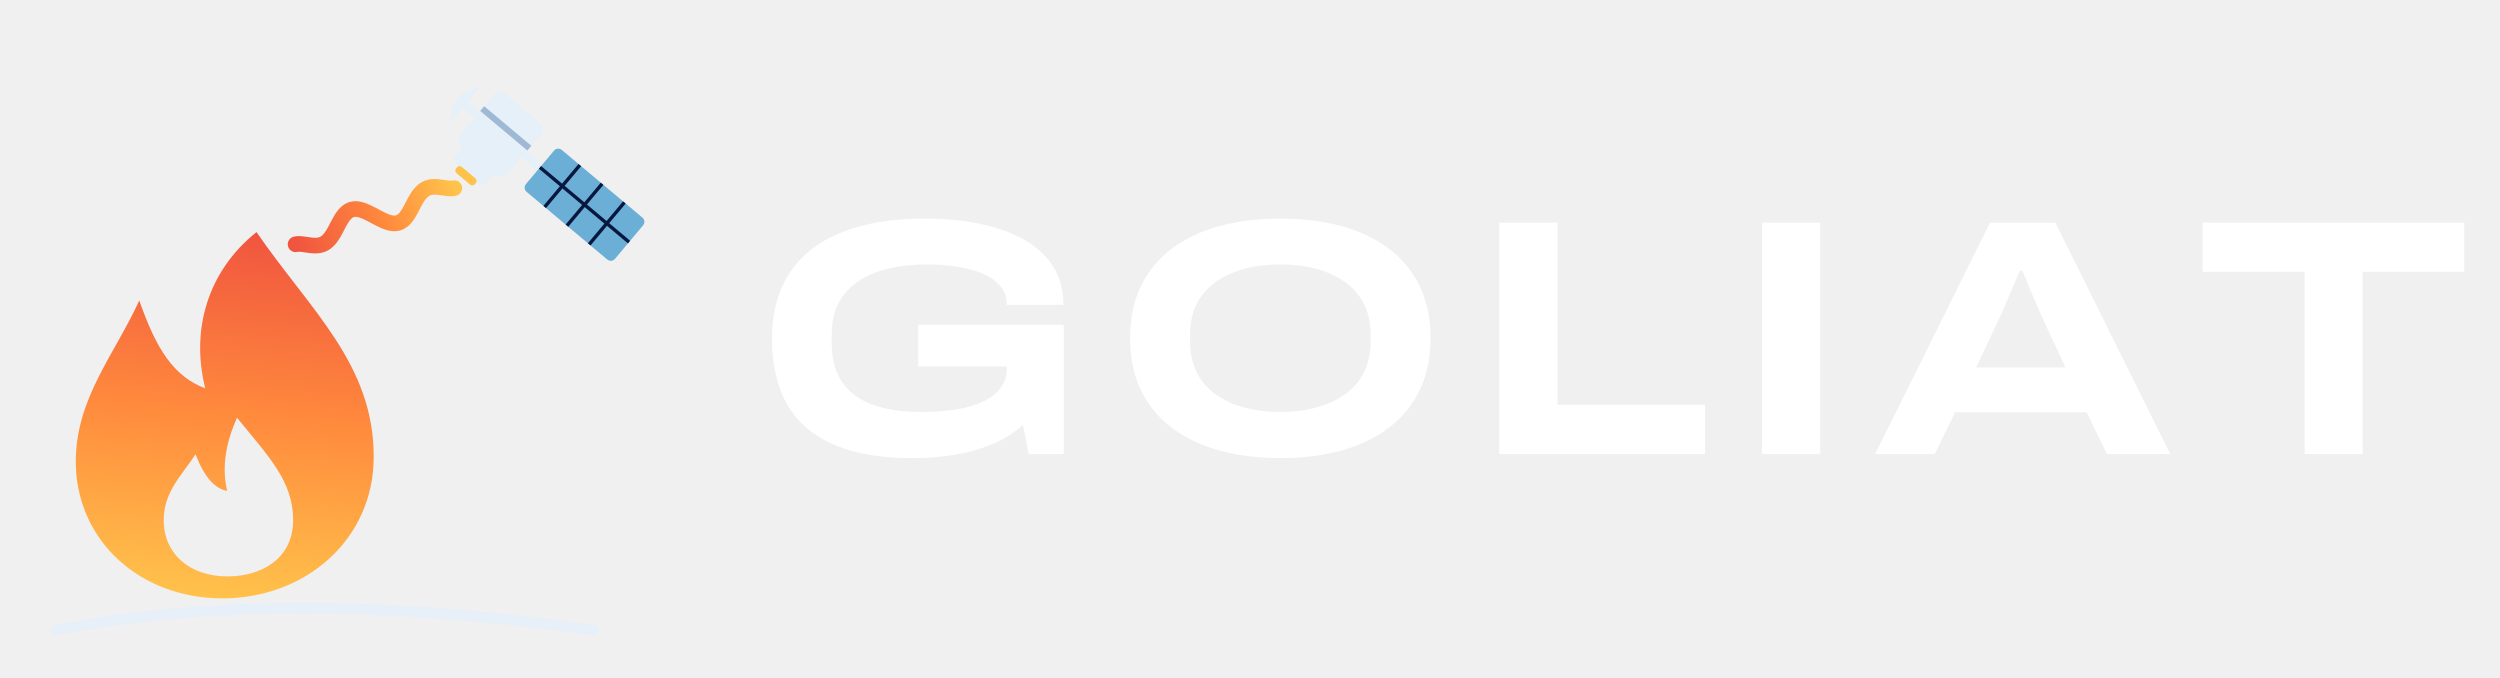
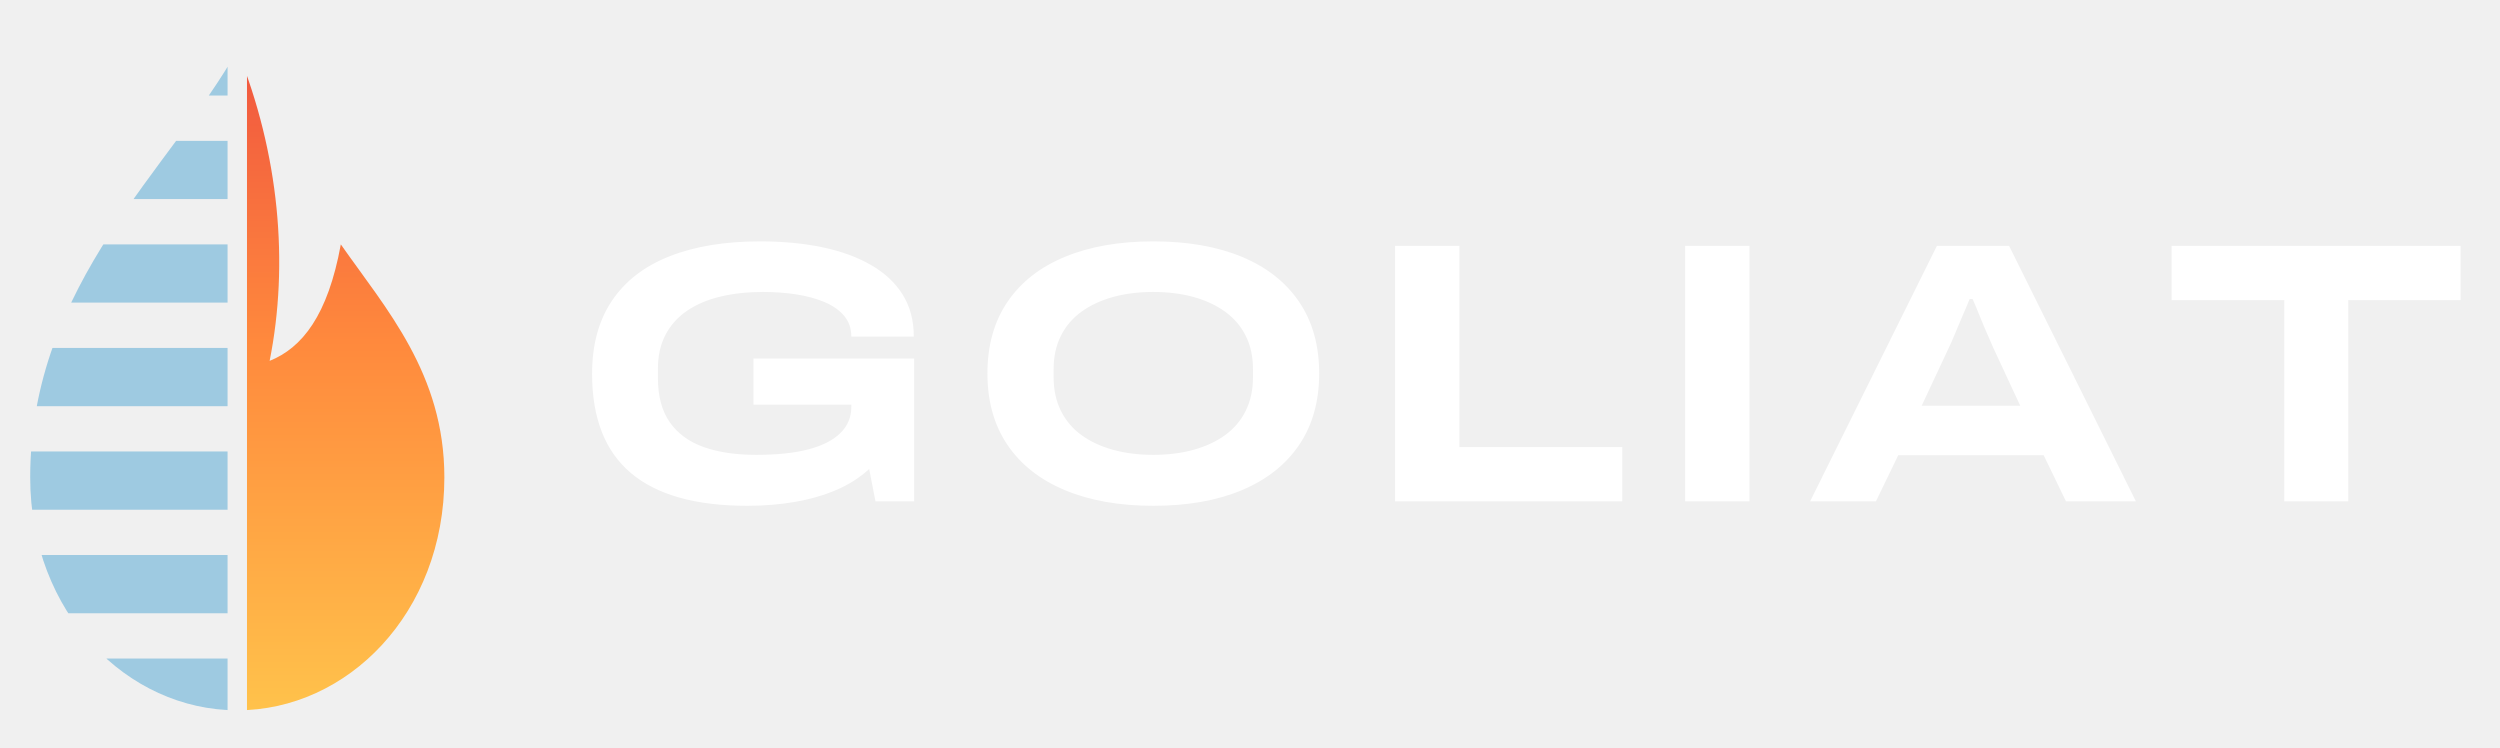
- <svg xmlns="http://www.w3.org/2000/svg" viewBox="0 0 742.2 201" width="742.2" height="201" role="img" aria-label="GOLIAT · Actividad de fuego detectada por satélite">
-   <g transform="translate(8 8) scale(1.45)">
-     <path d="M6 123.5 Q52 114.5 116 123.5" fill="none" stroke="#E6F0F8" stroke-width="2.2" stroke-linecap="round" opacity=".9" />
+ <svg xmlns="http://www.w3.org/2000/svg" viewBox="0 0 672.2 201" width="672.2" height="201" role="img" aria-label="GOLIAT · Actividad de fuego detectada por satélite">
+   <g transform="translate(-29 8) scale(1.45)">
    <defs>
-       <linearGradient id="fg3" gradientUnits="userSpaceOnUse" x1="40" y1="117" x2="47" y2="42">
+       <linearGradient id="gg8" gradientUnits="userSpaceOnUse" x1="64" y1="116" x2="64" y2="14">
        <stop offset="0" stop-color="#FFC24B" />
-         <stop offset=".5" stop-color="#FF8A3D" />
+         <stop offset=".55" stop-color="#FF8A3D" />
        <stop offset="1" stop-color="#F0553F" />
      </linearGradient>
+       <clipPath id="gl5">
+         <rect x="0" y="0" width="62.5" height="128" />
+       </clipPath>
+       <clipPath id="gr6">
+         <rect x="65.5" y="0" width="62.5" height="128" />
+       </clipPath>
+       <clipPath id="gf7">
+         <path d="M64 14 C74 32 96 50 96 80 C96 101 81 116 64 116 C47 116 32 101 32 80 C32 64 41 54 48 44 C50 55 54 60 59 62 C56 47 57.5 30 64 14 Z" transform="translate(128 0) scale(-1 1)" />
+       </clipPath>
    </defs>
-     <path d="M47 42 C58 58 71 69 71 88 C71 105 57 117 40 117 C23 117 10 105 10 89 C10 76 18 67 23 56 C26.5 66 30 71.5 36.5 74 C33.5 62 37 50 47 42 Z M43 80 C49.5 88 54.5 93 54.5 101 C54.5 108.5 48.5 112.5 41 112.5 C33.5 112.5 28 108 28 101 C28 95 32 91.5 34.5 87.5 C36.5 92.5 38.5 94.5 41 95 C39.8 90 40.8 85 43 80 Z" fill-rule="evenodd" fill="url(#fg3)" />
-     <defs>
-       <linearGradient id="wg4" gradientUnits="userSpaceOnUse" x1="55" y1="44.5" x2="87.5" y2="33">
-         <stop offset="0" stop-color="#F0553F" />
-         <stop offset=".55" stop-color="#FF8A3D" />
-         <stop offset="1" stop-color="#FFC24B" />
-       </linearGradient>
-     </defs>
-     <path d="M55.00 44.50 L55.38 44.43 L55.79 44.42 L56.20 44.45 L56.62 44.50 L57.05 44.56 L57.48 44.62 L57.91 44.68 L58.33 44.73 L58.75 44.76 L59.16 44.77 L59.56 44.74 L59.94 44.68 L60.31 44.58 L60.67 44.44 L61.01 44.26 L61.33 44.03 L61.64 43.75 L61.94 43.44 L62.22 43.09 L62.49 42.70 L62.75 42.29 L63.00 41.85 L63.25 41.40 L63.49 40.93 L63.73 40.47 L63.98 40.01 L64.23 39.57 L64.48 39.15 L64.75 38.76 L65.03 38.40 L65.33 38.09 L65.64 37.82 L65.97 37.61 L66.32 37.44 L66.69 37.34 L67.07 37.28 L67.48 37.28 L67.91 37.34 L68.35 37.44 L68.81 37.59 L69.28 37.77 L69.76 37.99 L70.25 38.23 L70.75 38.48 L71.25 38.75 L71.75 39.02 L72.25 39.27 L72.74 39.51 L73.22 39.73 L73.69 39.91 L74.15 40.06 L74.59 40.16 L75.02 40.22 L75.43 40.22 L75.81 40.16 L76.18 40.06 L76.53 39.89 L76.86 39.68 L77.17 39.41 L77.47 39.10 L77.75 38.74 L78.02 38.35 L78.27 37.93 L78.52 37.49 L78.77 37.03 L79.01 36.57 L79.25 36.10 L79.50 35.65 L79.75 35.21 L80.01 34.80 L80.28 34.41 L80.56 34.06 L80.86 33.75 L81.17 33.47 L81.49 33.24 L81.83 33.06 L82.19 32.92 L82.56 32.82 L82.94 32.76 L83.34 32.73 L83.75 32.74 L84.17 32.77 L84.59 32.82 L85.02 32.88 L85.45 32.94 L85.88 33.00 L86.30 33.05 L86.71 33.08 L87.12 33.07 L87.50 33.00" fill="none" stroke="url(#wg4)" stroke-width="3.2" stroke-linecap="round" stroke-linejoin="round" />
-     <g transform="translate(97 22) rotate(40) scale(0.7)">
-       <line x1="9" y1="0" x2="15" y2="0" stroke="#E6F0F8" stroke-width="2.4" />
-       <rect x="15" y="-8" width="34" height="16" rx="1.6" fill="#6BAED6" />
-       <line x1="23.5" y1="-8" x2="23.5" y2="8" stroke="#07173F" stroke-width="1" />
-       <line x1="32" y1="-8" x2="32" y2="8" stroke="#07173F" stroke-width="1" />
-       <line x1="40.5" y1="-8" x2="40.5" y2="8" stroke="#07173F" stroke-width="1" />
-       <line x1="15" y1="0" x2="49" y2="0" stroke="#07173F" stroke-width="1" />
-       <line x1="-9" y1="0" x2="-14" y2="0" stroke="#E6F0F8" stroke-width="2.2" />
-       <path d="M-13.5 -6.5 Q-19.5 0 -13.5 6.5 Z" fill="#E6F0F8" />
-       <rect x="-9" y="-10" width="18" height="20" rx="2.6" fill="#E6F0F8" />
-       <rect x="-9" y="-3.2" width="18" height="1.8" fill="#9FB8D3" />
-       <rect x="-6" y="9" width="12" height="6" rx="1.4" fill="#E6F0F8" />
-       <rect x="-3.6" y="14.6" width="7.2" height="2.4" rx="1" fill="#FFC24B" />
+     <g transform="translate(64 65) scale(1.2) translate(-64 -65)">
+       <g clip-path="url(#gl5)">
+         <g clip-path="url(#gf7)" fill="#9ECAE1">
+           <rect x="20" y="12" width="44" height="9" />
+           <rect x="20" y="28" width="44" height="9" />
+           <rect x="20" y="44" width="44" height="9" />
+           <rect x="20" y="60" width="44" height="9" />
+           <rect x="20" y="76" width="44" height="9" />
+           <rect x="20" y="92" width="44" height="9" />
+           <rect x="20" y="108" width="44" height="9" />
+         </g>
+       </g>
+       <g clip-path="url(#gr6)">
+         <path d="M64 14 C74 32 96 50 96 80 C96 101 81 116 64 116 C47 116 32 101 32 80 C32 64 41 54 48 44 C50 55 54 60 59 62 C56 47 57.5 30 64 14 Z" transform="translate(128 0) scale(-1 1)" fill="url(#gg8)" />
+       </g>
    </g>
  </g>
-   <path transform="translate(223 134.8) scale(1)" fill="#FFFFFF" d="M47.9 1.2Q27.1 1.2 16.65 -7.6Q6.2 -16.4 6.2 -34.3Q6.2 -46.0 11.55 -53.95Q16.9 -61.9 27.05 -65.9Q37.2 -69.9 51.4 -69.9Q60.4 -69.9 67.95 -68.35Q75.5 -66.8 81.1 -63.6Q86.7 -60.4 89.7 -55.6Q92.7 -50.8 92.7 -44.3H75.9Q75.9 -47.6 73.95 -49.9Q72.0 -52.2 68.65 -53.6Q65.3 -55.0 61.05 -55.65Q56.8 -56.3 52.1 -56.3Q45.9 -56.3 40.7 -55.05Q35.5 -53.8 31.75 -51.25Q28.0 -48.7 25.95 -44.8Q23.9 -40.9 23.9 -35.6V-33.2Q23.9 -25.8 27.1 -21.25Q30.3 -16.7 36.2 -14.6Q42.1 -12.5 50.3 -12.5Q58.8 -12.5 64.45 -14.0Q70.1 -15.5 73.0 -18.4Q75.9 -21.3 75.9 -25.3V-26.0H49.6V-38.4H92.8V0.0H82.4L80.7 -8.7Q76.9 -5.2 71.85 -3.05Q66.8 -0.9 60.75 0.15Q54.7 1.2 47.9 1.2ZM157.1 1.2Q143.4 1.2 133.35 -3.0Q123.3 -7.2 117.9 -15.15Q112.5 -23.1 112.5 -34.4Q112.5 -45.7 117.9 -53.65Q123.3 -61.6 133.35 -65.75Q143.4 -69.9 157.1 -69.9Q170.9 -69.9 180.9 -65.75Q190.9 -61.6 196.3 -53.65Q201.7 -45.7 201.7 -34.4Q201.7 -23.1 196.3 -15.15Q190.9 -7.2 180.9 -3.0Q170.9 1.2 157.1 1.2ZM157.1 -12.5Q163.0 -12.5 167.9 -13.85Q172.8 -15.2 176.4 -17.8Q180.0 -20.4 181.95 -24.35Q183.9 -28.3 183.9 -33.3V-35.6Q183.9 -40.6 181.95 -44.5Q180.0 -48.4 176.4 -51.0Q172.8 -53.6 167.9 -54.95Q163.0 -56.3 157.1 -56.3Q151.2 -56.3 146.3 -54.95Q141.4 -53.6 137.8 -51.0Q134.2 -48.4 132.25 -44.5Q130.3 -40.6 130.3 -35.6V-33.3Q130.3 -28.3 132.25 -24.35Q134.2 -20.4 137.8 -17.8Q141.4 -15.2 146.3 -13.85Q151.2 -12.5 157.1 -12.5ZM222.1 0.0V-68.7H239.4V-14.6H283.2V0.0ZM300.1 0.0V-68.7H317.4V0.0ZM333.7 0.0 367.8 -68.7H387.2L421.3 0.0H402.5L396.5 -12.4H357.4L351.4 0.0ZM363.7 -25.7H390.2L382.9 -41.4Q382.5 -42.4 381.6 -44.4Q380.7 -46.4 379.85 -48.5Q379.0 -50.6 378.3 -52.3Q377.6 -54.0 377.4 -54.4H376.6Q375.8 -52.4 374.7 -49.9Q373.6 -47.4 372.65 -45.05Q371.7 -42.7 371.0 -41.3ZM461.2 0.0V-54.1H430.9V-68.7H508.6V-54.1H478.4V0.0Z" />
+   <path transform="translate(153 134.8) scale(1)" fill="#FFFFFF" d="M47.9 1.2Q27.1 1.2 16.65 -7.6Q6.2 -16.4 6.2 -34.3Q6.2 -46.0 11.55 -53.95Q16.9 -61.9 27.05 -65.9Q37.2 -69.9 51.4 -69.9Q60.4 -69.9 67.95 -68.35Q75.5 -66.8 81.1 -63.6Q86.7 -60.4 89.7 -55.6Q92.7 -50.8 92.7 -44.3H75.9Q75.9 -47.6 73.95 -49.9Q72.0 -52.2 68.65 -53.6Q65.3 -55.0 61.05 -55.65Q56.8 -56.3 52.1 -56.3Q45.9 -56.3 40.7 -55.05Q35.5 -53.8 31.75 -51.25Q28.0 -48.7 25.95 -44.8Q23.9 -40.9 23.9 -35.6V-33.2Q23.9 -25.8 27.1 -21.25Q30.3 -16.7 36.2 -14.6Q42.1 -12.5 50.3 -12.5Q58.8 -12.5 64.45 -14.0Q70.1 -15.5 73.0 -18.4Q75.9 -21.3 75.9 -25.3V-26.0H49.6V-38.4H92.8V0.0H82.4L80.7 -8.7Q76.9 -5.2 71.85 -3.05Q66.8 -0.9 60.75 0.15Q54.7 1.2 47.9 1.2ZM157.1 1.2Q143.4 1.2 133.35 -3.0Q123.3 -7.2 117.9 -15.15Q112.5 -23.1 112.5 -34.4Q112.5 -45.7 117.9 -53.65Q123.3 -61.6 133.35 -65.75Q143.4 -69.9 157.1 -69.9Q170.9 -69.9 180.9 -65.75Q190.9 -61.6 196.3 -53.65Q201.7 -45.7 201.7 -34.4Q201.7 -23.1 196.3 -15.15Q190.9 -7.2 180.9 -3.0Q170.9 1.2 157.1 1.2ZM157.1 -12.5Q163.0 -12.5 167.9 -13.85Q172.8 -15.2 176.4 -17.8Q180.0 -20.4 181.95 -24.35Q183.9 -28.3 183.9 -33.3V-35.6Q183.9 -40.6 181.95 -44.5Q180.0 -48.4 176.4 -51.0Q172.8 -53.6 167.9 -54.95Q163.0 -56.3 157.1 -56.3Q151.2 -56.3 146.3 -54.95Q141.4 -53.6 137.8 -51.0Q134.2 -48.4 132.25 -44.5Q130.3 -40.6 130.3 -35.6V-33.3Q130.3 -28.3 132.25 -24.35Q134.2 -20.4 137.8 -17.8Q141.4 -15.2 146.3 -13.85Q151.2 -12.5 157.1 -12.5ZM222.1 0.0V-68.7H239.4V-14.6H283.2V0.0ZM300.1 0.0V-68.7H317.4V0.0ZM333.7 0.0 367.8 -68.7H387.2L421.3 0.0H402.5L396.5 -12.4H357.4L351.4 0.0ZM363.7 -25.7H390.2L382.9 -41.4Q382.5 -42.4 381.6 -44.4Q380.7 -46.4 379.85 -48.5Q379.0 -50.6 378.3 -52.3Q377.6 -54.0 377.4 -54.4H376.6Q375.8 -52.4 374.7 -49.9Q373.6 -47.4 372.65 -45.05Q371.7 -42.7 371.0 -41.3ZM461.2 0.0V-54.1H430.9V-68.7H508.6V-54.1H478.4V0.0Z" />
</svg>
